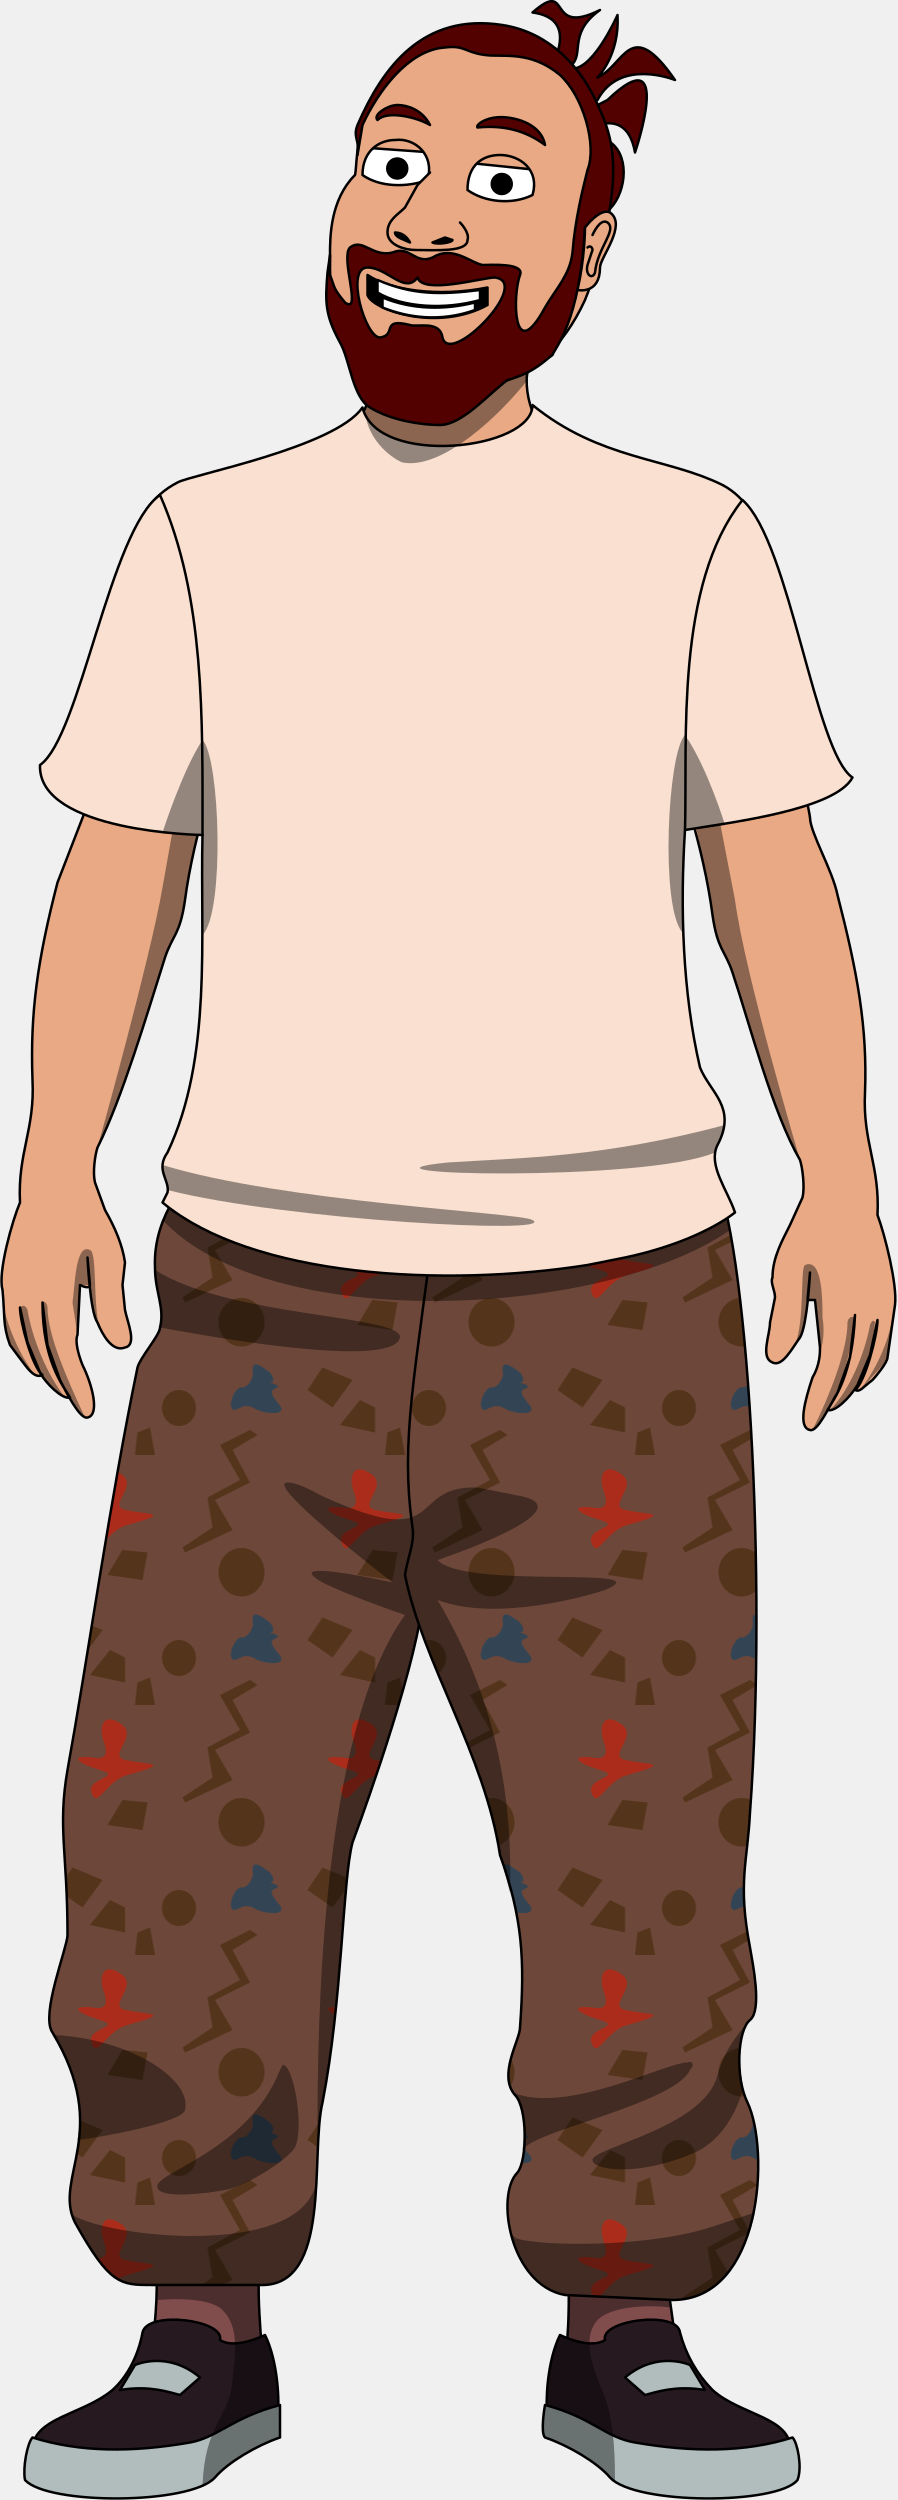
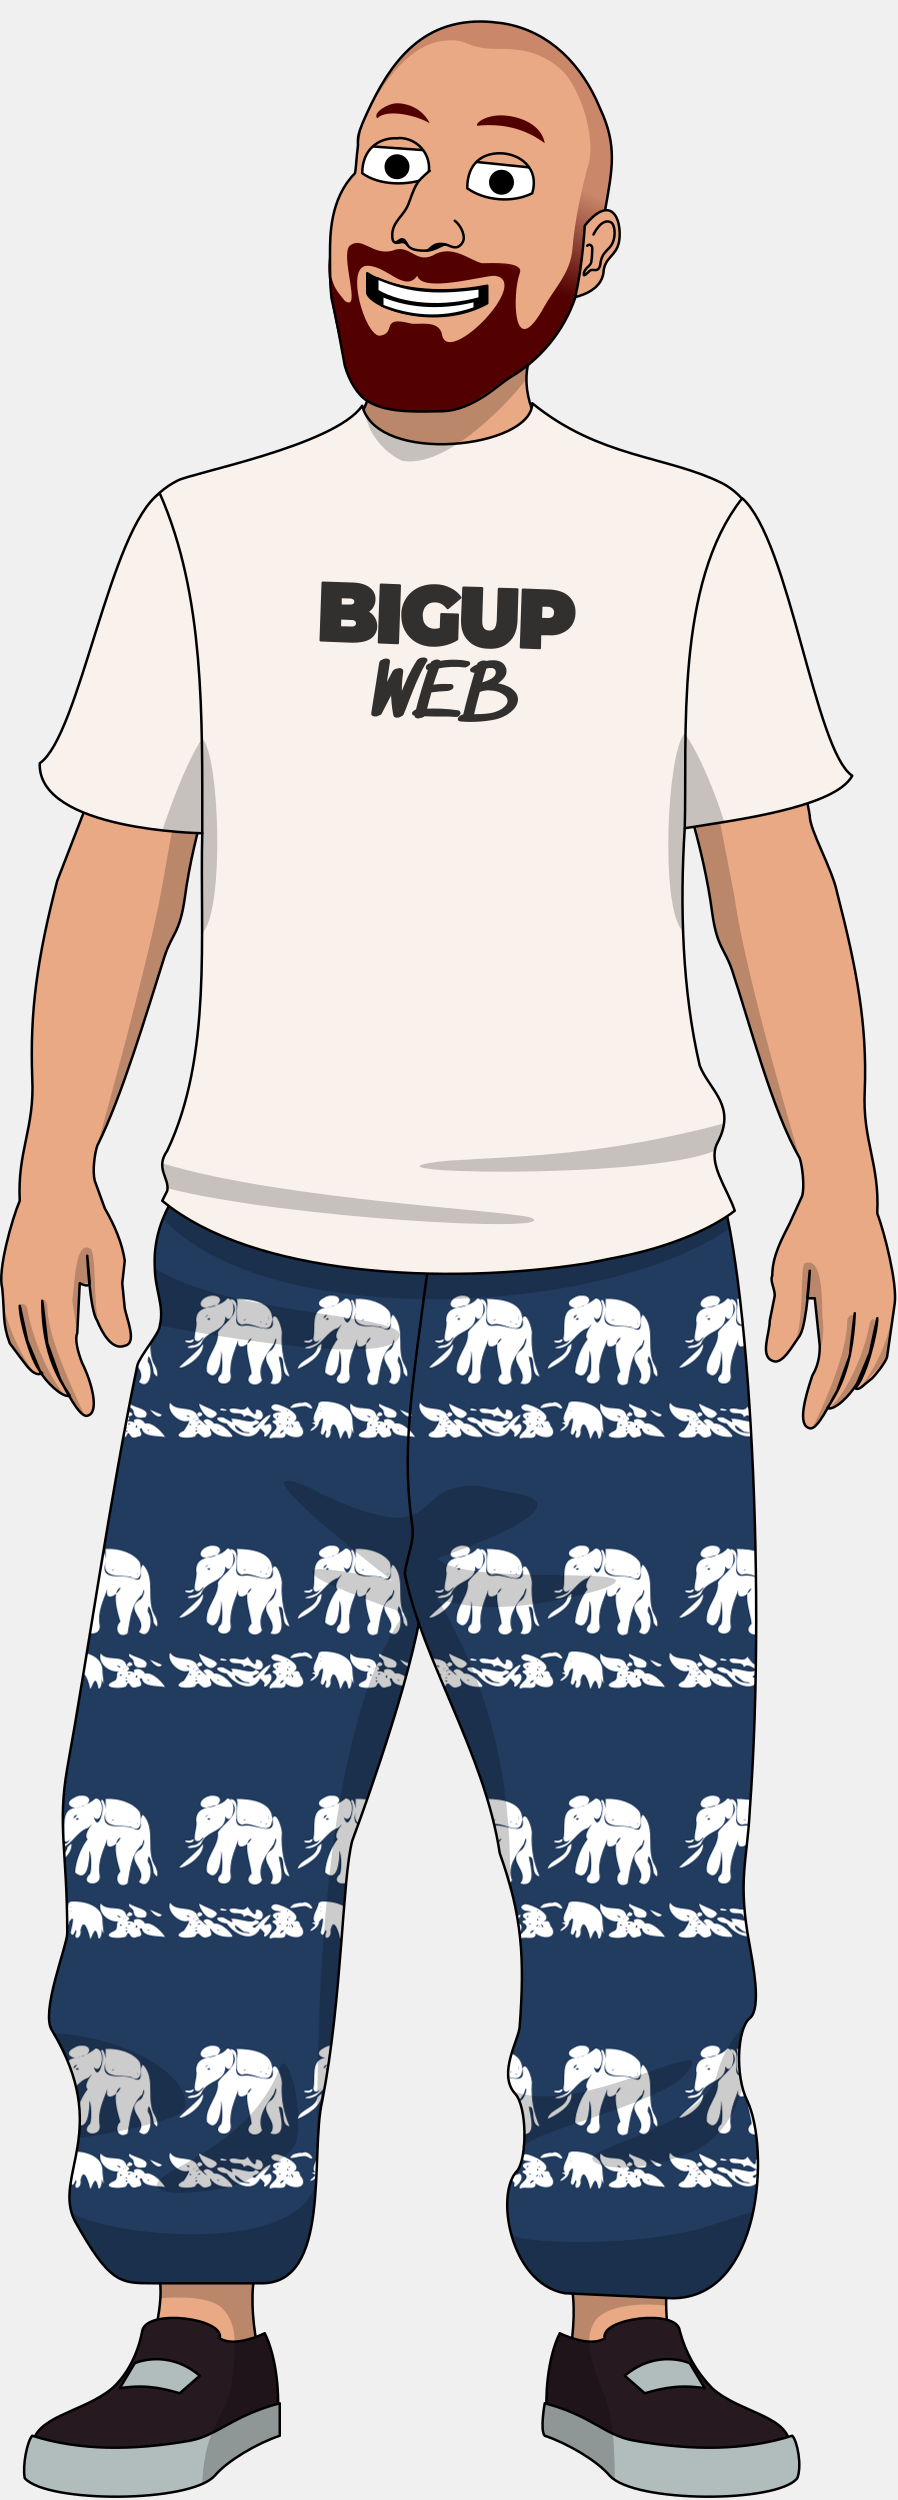
- <svg xmlns="http://www.w3.org/2000/svg" class="svgMe" preserveAspectRatio="xMidYMin slice" viewBox="0 0 359 1000">
+ <svg xmlns="http://www.w3.org/2000/svg" xmlns:xlink="http://www.w3.org/1999/xlink" class="svgMe" xml:space="preserve" preserveAspectRatio="xMidYMin slice" viewBox="0 0 359 1000">
  <defs>
-     <pattern id="brown80sPattern" width="100" height="100" patternTransform="translate(717 742)" patternUnits="userSpaceOnUse">
-       <g transform="translate(-717 -742)">
-         <path fill="#6d4739" d="M717 742h100v100H717Z" />
-         <path fill="#54341b" d="m729 747-6 9 10 7 8-11Z" />
-         <path fill="#54341b" d="m744 760-8 10 14 3v-10Z" />
-         <path fill="#54341b" d="m755 773-1 9h8l-2-11Z" />
-         <path fill="#ab2c1a" d="M742 798c-3-7-1-14 7-8 6 5-6 12 1 14 10 2 19 1 1 6-8 2-12 13-14 8-4-7 13-7 3-10s-12-6-3-5c5 1 6-1 5-5Z" />
-         <ellipse fill="#54341b" cx="796.6" cy="828.9" rx="9.2" ry="9.7" />
-         <ellipse fill="#54341b" cx="771.6" cy="763.2" rx="6.8" ry="7.2" />
-         <path fill="#54341b" d="m800 772-12 6 8 14-13 7 2 12-12 8 1 2 19-9-7-12 14-7-7-13 10-6Z" />
-         <path fill="#334555" d="M808 753s3 0 0-4c-4-3-7-5-7-1 1 3-2 7-4 7-3-1-7 9-3 9 3-1 4-3 9 0 5 2 13 2 8-3-4-5-2-5 0-6 1-1-3-2-3-2Z" />
-         <path fill="#54341b" d="m749 820 10 1-2 11-14-2Z" />
+     <linearGradient id="hairGrad">
+       <stop id="stop1819" offset="0" stop-color="#520000" stop-opacity="1" />
+       <stop id="stop1821" offset="1" stop-color="#520000" stop-opacity=".2" />
+     </linearGradient>
+     <linearGradient xlink:href="#hairGrad" id="linearGradient1825" x1="183.3" x2="200" y1="100.6" y2="62" gradientTransform="translate(-.1 -.7)" gradientUnits="userSpaceOnUse" />
+     <pattern id="elephant-pattern" width="100" height="100" patternTransform="translate(366.9 493.8)" patternUnits="userSpaceOnUse">
+       <g fill-opacity="1" transform="translate(-494.4 -519)">
+         <rect width="100" height="100" x="494.4" y="519" fill="#fff" opacity="1" />
+         <path fill="#223c60" d="M494.4 519v100h100V519zm18.4 24.5c3.2.1 3.4 2.5 1.4 3.7a7.7 7.7 0 0 0 4.3-2.6c.6 0 1 .4 1.4.7v-.5c5.6 1.2-1.6 11.8 5.3 10.7 4.3-.8 13 4.8 11.3-2.8 1.4-3.7 4.2 4.5 3.7 6.3a36 36 0 0 0 3.1 16.7c-4-.6-1-8.3-4.3-7.8.6 3.6 3.5 12.5-3.3 10.7 3.7-4.8-5-8.8-.3-12.9 3-1.2 3.4-8.8 1.6-2.9-3 4.3-6.8 9-4.7 14.5-2 3.5-8 1-4.1-2.6-.3-3.2-2.3-8.8-1.7-12-2 1.7-4.6 1.7-3.5-2-1.7 4.8-4 9.5-3.2 14.8.5 5-8.3 3.4-3.7-.7.7-2.4.3-8.3-.2-9.2.4 3.2-1.3 13.4-5.6 8.3-.8-5.9 5-10.2 4.4-15.7 2-3.7 9.6-7.3 5.7-12.1 1.5 3-.6 9.2-2.8 5.6.3 6.3-7.4 5.4-9.5 10.6-.8 2.7-9.3 2.5-3.5 1 2.5.5 6.9-6 2.7-1.8-4 1.2-.3-5.8-1.3-8 0-3.4 1.8-4.5 4.2-5.2-4 .1-2.8-4.1 1.8-4.8h.8zm-2.6 4.8 1.8-.3c.9-.1 1.6-.4 2.2-.8l-4 1zm10.2-2.2-.5-.8.1.3.4.5zm6.1 16.6c.7-.6 1.3-1.3 1.7-2.2-1 .4-1.5 1.1-1.7 2.2zm34.3-19.2c3.2.1 3.2 3.4-.2 4l-.8.5a21 21 0 0 0 6-3.4c4.5.3 2.2 11.3-.8 7.3 1.7 6.9 5-3.7 3-6.1.3-2 1.5.7 1.8 3v-4c5.2-.3 11 1.5 13.6 5.3 1 3 .7 8.7-3.6 5.8-4.2-.8-11.4.8-10-5.7v-.9c0 .6 0 1.2-.2 1.5-1.9 7.3 7.2 3.7 11.2 5.8 4.8 2.3 2-3.6 3.9-5.5 5.3 5.6.9 14.3 4.8 20.5 1 1.5 1.8 6.4-.5 2.7 0-2-2.3-10.3-2.4-4.4 2.4 3.1.8 11.8-3.5 8 3.9-4.7-5.6-8.5 0-12.6 2.5-.6 2.6-7.3 1.3-2.3-4.7 4-4.9 10.7-5.9 15.6-3.8 2.3-5.3-2.5-2.8-4.7-.9-3-2.4-8-1.7-11.2-2 1.6-4.4 2-3.5-2-1.7 4.6-4 9.2-3.2 14.2 1.3 5.5-8.6 4.3-3.7-.2.8-2.4.4-8.5-.3-9.2 0 3.3-.6 13.2-5.7 8.7.2-4.8 2.7-10.5 5-13.3-2.5-2.2 4.7-9 .2-4.6-5 1.5-6.8 7.8-12 8.2-4.3-.2 4-.8 4.5-3.3-.8.7-2.2 1.3-2.4-.7 1-4.1-1.2-11.2 4.5-12.1h.4c-2.4-.2-4.3-2.2-.7-4 .9-.6 2-1 3-.9h.7zm-3 4.8c.7 0 1.4 0 2-.3-.6.1-1.3.3-2 .3zm-2.5 13c.7-.6 1-1.2 0-.1zm18.7 1.4c.8-.7 1.5-1.6 1.8-2.5-1 .3-1.6 1.3-1.8 2.5zm-4.2-13.4v-.5.5zm-47.6-4.5c5.5 0 14.5 1.1 14.2 8.5-.9 7-7.8 0-12.1 1.8-4-1-.8-7.4-2.1-10.3zM535 551c-.2 3.3.2 3 0 0zm-24 0c-2.4 1.3-1.3 1.4 0 0zm47.4 0c-2.2.6-1.6 3 0 0zm-47 1.4c-2.3.3.7 1.6 0 0zm47.4 0c-2.6.6 1 1.3 0 0zm14.2.5-.8.2c.5.4 1.2-.2.8-.2zm-47.3 0-.8.2c.5.4 1.2-.2.8-.2zm6.4.8c-.1 0-.3 0-.5.2.3.4.7-.2.5-.2zm47.2.2c-.9-.2.4.3 0 0zm3.2.4c-.3.5.4 1.4 0 0zm-48.4.3h-.3c.1.8.8 0 .3 0zm18.5 6.2c-.3 3-6.5.4-1.6.7l.8-.4zm-47.5.1c-.5 3-6.5 0-1.7.6l.8-.3zm51 1.8c.4 5.2-6.8 8.8-9.5 10 .9-3.8 7.2-4.2 8-8.7l.7-.7zm-47.4.2c.5 4.9-7.7 9.8-9.5 9.3 3-3.2 7-6 9.5-9.3zm47.7 22.9c5-.1 12.3 1.7 12.1 8 0 2.3 1.2 7.4-.3 2.8.4 2-1.2 6.3-1.6 2.5-1.2-4-2 .5-3 1.7-.3-2.2-2.6-9.6-3.9-3.5.7 3.2-3.2 4.5-1.6.7-.3-2.8-1 3.2-2.3.3.3-1.8 2.3-8.6-.7-4.3.2 2.6-6.2 5.4-2 1.9 2-1.5-2.9-1.3.5-1.8-1.9-1.7 1.2-5.5 1.4-7.7l.6-.4zm11.8 10.8-.2-.4.2.4zm-18.7-10.5c2.4.1 4.6 4.2.8 1.7-1.8-1-9.7 2.4-5.3-.9 1.1-.3 2.3-.7 3.5-.5a2 2 0 0 1 1-.3zm-53.9.2c2.1 3.7 8.3 1.1 10.7 4.7.2-.3.4-.6.9-1 2.5.8.6 1.9-.4 1.8l.3 1 .3.3c-2.4.4-2 1 .1 0 1.7 1.6 4.3 3.8 1.4.6 1.4-2.2 4.3.7 4.2 1 3-.7 7.9 4.6 7.3 5.2-3.7.3-7.2-.6-8.7-3.4-.9.7 2 2.8-1.2 3.5-2.9 1.3-3.3-3.6-5-.2-2.7 1-10.2.5-4.4-2.3.8-1.2 2.6-4 1.9-4-3.9 1.3-9-4.1-7.4-7.2zm17.5 8.4h-.2.2zm-6.3-3-.5-.7c-.2.5 0 .7.5.8zm61-5.1c2.5 3.6 9.2 0 10.3 4.9 3.4 2-2.5 2 2 2.3 1 .3 1.2.5 1.3.6-.1-.2-.3-.5-.3-1.2 2.5-1.3 4.4 1.1 4.4 1.5 2.3-.9 6.3 2.5 8 5.3-3-.6-8.6.1-9.2-3.4-2.7-.5 2 3-1.9 3.3-3.5 1.8-2.8-4-4.5-.1-2.7 1.2-10.7.4-4.7-2.2 2.1-1 .2-3.4 2-3.9-4 .7-8.6-3.3-7.4-7.1zm7.4 7.1h.4-.4zm4.2-7c1.7 1.7 9 2.2 6.1 5.5-.2-.3-4.2 1.2-4.5-2.3 0-1.5-2.7-1.8-1.6-3.2zm-72 0c1.7 1.5 9.2 3.1 6.1 5-2.4 2.4-5.6-2-6.3-4.7zm30.3.2c3 .2 11.5 4.5 7.2 7 3.3-1 1.9 1.3 3.4 2.4 2.2 4.5-4 4.6-6.5 2.2.1 3.3-4.4.9-6.2 2.2-1.6-2 5.7-4.2 1-6.5-.4-1.6 2.9-.2.4-2-2-2.7 6.3-2 1.6-2.6-2 0-4-1.9-1-2.7zm-11.2 1c1.4 2 3.6 5 3.4 1.2 3.8-.4 3.6 5.4-.4 3.6-1.8-1-3.1-2.1-4.4-.6-.6-3.1-5.2-.2-5.8-3.1 2.1-1.4 5.6 1.6 7.2-1.1zm29.5 0c-1-.1.3.4 0 0zm-39.8.7c5.7 1.2-3 1.1 0 0zm76 2.5s-1 2.5-4.7-2zm-49.6-1.7-.3.1c0 .7.8 0 .3 0zm13.4.2c-.8.2.4.5 0 0zm23.3.4c4 1.5-3.7 2.9 0 0zm-43.5 1.1c-.7 2.3-5.2 5.4-.4 3.6 2.8 2.1-3.5 7.4-2 4 .1-.4-1.4-1.8-1.8-2.2-3.2 6.4-10.8 2-13.4-2-2.6.1-6.3-2.8-1.4-2.3 1.2.5 5.2 3.6 3.2.5 3.3-.2 8.5 2.4 9.7.4 4.6 1.8-3.5 2-.4 3.3.9-.3 3.9-4.9 6.5-5.3zm-4.2 5.4c-.2-.2-.2-.2 0 0zm-29.5-5.2c1 1.5 2.2.2 0 0zm36.8 0c-1.5 1.1 0 1.3 0 0zm35.3.1c1.3 1.5 2.7.4 0 0zm-31 .3c-.8.7 1 .5 0 0zm-37.4.6c-1-.1.3.4 0 0zm72.2 0c-1-.1.3.4 0 0zm-73 .2c-.9.3.7.4 0 0zm72 0c-.7.2.5.5 0 0zm-34.4.2c-1 .5 1 1.3 0 0zm36.8 1.8c-.7-.1-1 1.3.3.1a.6.6 0 0 0-.3-.1zm-35.4.1c.1 2.2 1.8 2 0 0zm-4.6 0h-.4c1 1 1 0 .4 0zm-35.9 0c-.5 1.2 1.3.7 0 0zm4 0c-2.7.7 1 .6 0 0zm35.3.3c-1.5 1-.2 1.5 0 0zm33 0c-1.3.8 1.5.9 0 0zm-32.4.3c-.3.7.5 1.7 0 0zm39 0c-1.5.9.3 2.1 0 0zm-60.9.1c-.2 4.2 10.6 3.2 3.7 2.6-1.3-.7-2.3-2-3.7-2.6zm-15.5.7c-.7 1 .7.6 0 0zm72 .1c-.7 1 1 .4 0 0zm-63.3 1h-.4c1 1 1 0 .4 0zm72 0h-.3c1 1 1 0 .3 0zm-46 .2c-1 .2-1.8 2-.2.8l.7-.8a1 1 0 0 0-.4 0zm37.3 0c-.8 1 1.5.7 0 0zm-72 0c-1.2.9 1.5.5 0 0z" />
      </g>
    </pattern>
  </defs>
-   <g id="meToon-idle" stroke="#000" stroke-linecap="round" stroke-linejoin="round" stroke-width="1">
-     <g id="foot-r">
-       <path id="foot-r_sock" fill="#814c4c" d="m267 913 4 29-46 15s4-34 2-48Z" />
-       <path id="foot-r_top" fill="#261920" d="M316 980c1-13-20-14-31-24a51 51 0 0 1-13-23c-1-9-32-5-30 3-6 4-18-2-18-2-5 10-6 26-5 34 30 6 9 26 97 12Z" />
-       <path id="foot-r_sole" fill="#b1bcbc" d="M319 992c-8 10-65 10-75-1-5-6-17-13-26-16-2-2 0-13 0-13 19 5 24 13 36 15 23 4 44 4 63-2 2 2 4 12 2 17Z" />
-       <path id="foot-r_fastner" fill="#b1bcbc" d="M258 958c4-1 12-4 24-2l-6-10s-13-6-26 5Z" />
-       <path id="foot-r_shadow" fill="#000" stroke-width="0" d="M227 909v26l-3-1c-4 8-5 19-5 28h-1s-2 11 0 13a70 70 0 0 1 28 18c0-7 0-23-4-34-4-10-10-23-3-31 6-6 22-6 29-5l-1-10Z" opacity=".4" />
+   <g id="meToon-idle" stroke-linecap="round" stroke-linejoin="round">
+     <g id="meToon_foot-r">
+       <path id="foot-r_sock" fill="#e8a984" fill-opacity="1" stroke="#000" stroke-width="1" d="M266.9 912.3s-2.4 20.8 4 29l-46 15s8.8-31.4 2-48z" />
+       <path id="foot-r_top" fill="#261920" stroke="#000" stroke-width="1" d="M315.9 979.3c1-13-20-14-31-24a51 51 0 0 1-13-23c-1-9-32-5-30 3-6 4-18-2-18-2-5 10-6 26-5 34 30 6 9 26 97 12z" />
+       <path id="foot-r_sole" fill="#b1bcbc" stroke="#000" stroke-width="1" d="M318.9 991.3c-8 10-65 10-75-1-5-6-17-13-26-16-2-2 0-13 0-13 19 5 24 13 36 15 23 4 44 4 63-2 2 2 4 12 2 17z" />
+       <path id="foot-r_fastner" fill="#b1bcbc" stroke="#000" stroke-width="1" d="M257.9 957.3c4-1 12-4 24-2l-6-10s-13-6-26 5z" />
+       <path id="foot-r_shadow" fill="#000" fill-opacity=".5" stroke="none" d="M226.9 908.3c3.9 5.5 2 26.7 2 26.7l-5-1.7c-4 8-5 19-5 28h-1s-2 11 0 13a70 70 0 0 1 28 18c0-7 0-23-4-34-4-10-10-23-3-31 6-6 20.6-6 27.6-5 0 0 .1-6.3.4-10z" opacity=".4" />
    </g>
-     <g id="foot-l">
-       <path id="foot-l_sock" fill="#814c4c" d="M62 908c2 6-1 30-1 30l45 14s-4-34-2-48Z" />
-       <path id="foot-l_top" fill="#261920" d="M13 980c0-13 20-14 32-24 10-9 12-23 12-23 2-9 33-5 31 3 6 4 18-2 18-2 5 10 6 26 5 34-31 6-10 26-98 12Z" />
-       <path id="foot-l_sole" fill="#b1bcbc" d="M10 992c9 10 66 10 76-1 5-6 17-13 26-16v-13c-19 5-25 13-36 15-23 4-44 4-63-2-2 2-4 12-3 17Z" />
-       <path id="foot-l_fastner" fill="#b1bcbc" d="M72 958c-4-1-12-4-24-2l6-10s13-6 26 5Z" />
-       <path id="foot-l_shadow" fill="#000" stroke-width="0" d="m103 904-40 4v12s20-2 26 4c7 7 5 18 4 28-1 15-11 17-12 42l5-3c5-6 17-13 26-16v-13h-1c0-9-1-20-5-28l-2 1v-30Z" opacity=".4" />
+     <g id="meToon_foot-l">
+       <path id="foot-l_sock" fill="#e8a984" fill-opacity="1" stroke="#000" stroke-width="1" d="M61.9 907.3c5.8 6.5-1 30-1 30l45 14s-9.6-31.5-2-48z" />
+       <path id="foot-l_top" fill="#261920" stroke="#000" stroke-width="1" d="M12.9 979.3c0-13 20-14 32-24 10-9 12-23 12-23 2-9 33-5 31 3 6 4 18-2 18-2 5 10 6 26 5 34-31 6-10 26-98 12z" />
+       <path id="foot-l_sole" fill="#b1bcbc" stroke="#000" stroke-width="1" d="M9.9 991.3c9 10 66 10 76-1 5-6 17-13 26-16v-13c-19 5-25 13-36 15-23 4-44 4-63-2-2 2-4 12-3 17z" />
+       <path id="foot-l_fastner" fill="#b1bcbc" stroke="#000" stroke-width="1" d="M71.9 957.3c-4-1-12-4-24-2l6-10s13-6 26 5z" />
+       <path id="foot-l_shadow" fill="#000" fill-opacity=".5" stroke="none" d="m102.9 903.3-41 4c2.6 2.6 2 12 2 12s19-2 25 4c7 7 5 18 4 28-1 15-11 17-12 42l5-3c5-6 17-13 26-16v-13h-1c0-9-1-20-5-28l-3.7 1.2c-1.1-10.8-1-20.7.7-31.2z" opacity=".4" />
    </g>
-     <g id="trousers">
-       <path id="trousers-l" fill="url(#brown80sPattern)" d="M80 466c46 21 184 14 205 2 2 73-60 167-117 180-6 33-27 89-27 89-4 15-4 63-12 104-5 21 4 74-25 73H61c-13 0-17 0-31-25-9-18 15-36-9-76-5-7 6-34 6-39 0-33-4-43 0-66 8-44 17-108 28-161 1-4 9-13 9-16 2-8-2-14-2-24-1-22 15-37 18-41Z" />
-       <path id="trousers-r" fill="url(#brown80sPattern)" d="M175 479c47 0 98-5 110-11 14 26 22 163 15 257-1 20-5 28 0 54 1 6 5 25 0 29s-6 23-1 33c9 19 6 79-30 79l-43-2c-22-4-28-40-19-49 4-5 4-26-1-31-7-8 2-22 2-27 2-27 1-44-8-69-6-40-31-77-38-112 1-7 4-13 3-19-5-35 1-60 10-132Z" />
-       <path id="trousers_shadow" fill="#000" stroke-width="0" d="m68 482-3 6c43 46 177 39 227 4l-1-5c-61-21-166-40-223-5Zm-6 26c1 9 4 16 2 23 6 1 93 18 96 4 1-9-68-8-98-27Zm53 85c-10 0 42 40 42 40s-40-9-31-2c4 4 36 15 36 15-34 47-35 166-35 206l2-11c8-41 8-89 12-104 0 0 20-54 27-87 10 29 27 60 32 92l4 15c1-34-4-75-29-117 24 9 61-2 67-4 24-10-56 0-67-12 0 0 63-21 31-26l-15-3c-29-1-11 27-63 3-7-4-11-5-13-5Zm187 213c-5 5-12 13-15 24-5 21-50 29-50 34 0 4 18 7 41-3 15-7 19-25 19-25v-2c-2-10-1-23 3-26l2-2Zm-281 8c11 18 12 31 10 42 9-1 42-7 43-12 3-13-24-29-53-30Zm254 11c-9 0-48 21-70 12l1 1c4 3 4 14 3 22l1-1c6-7 60-18 66-31 2-2 1-4-1-3Zm-162 1-1 2c-13 33-51 41-49 47 1 5 22 2 27 1 7-1 24-11 28-17 4-9-1-34-5-33Zm13 49c-9 28-82 20-97 11l1 3c14 25 18 25 31 25h43c18 1 21-19 22-39Zm176 10-18 6c-29 9-74 7-78 4l-1-1c2 11 9 22 21 24l43 2c19 0 29-17 33-35Z" opacity=".4" />
+     <g id="meToon_trousers">
+       <path id="trousers-l" fill="url(#elephant-pattern)" fill-opacity="1" stroke="#000" stroke-width="1" d="M79.9 465.3c46 21 184 14 205 2 2 73-60 167-117 180-6 33-27 89-27 89-4 15-4 63-12 104-5 21 4 74-25 73h-43c-13 0-17 0-31-25-9-18 15-36-9-76-5-7 6-34 6-39 0-33-4-43 0-66 8-44 17-108 28-161 1-4 9-13 9-16 2-8-2-14-2-24-1-22 15-37 18-41z" />
+       <path id="trousers-r" fill="url(#elephant-pattern)" fill-opacity="1" stroke="#000" stroke-width="1" d="M174.9 478.3c47 0 98-5 110-11 14 26 22 163 15 257-1 20-5 28 0 54 1 6 5 25 0 29s-6 23-1 33c9 19 6 79-30 79l-43-2c-22-4-28-40-19-49 4-5 4-26-1-31-7-8 2-22 2-27 2-27 1-44-8-69-6-40-31-77-38-112 1-7 4-13 3-19-5-35 1-60 10-132z" />
+       <path id="trousers_shadow" fill="#000" fill-opacity=".5" stroke="none" d="m67.9 481.3-3 6c43 46 177 39 227 4l-1-5c-61-21-166-40-223-5zm-6 26c1 9 4 16 2 23 6 1 93 18 96 4 1-9-68-8-98-27zm53 85c-10 0 42 40 42 40s-40-9-31-2c4 4 36 15 36 15-34 47-35 166-35 206l2-11c8-41 8-89 12-104 0 0 20-54 27-87 10 29 27 60 32 92l4 15c1-34-4-75-29-117 24 9 61-2 67-4 24-10-56 0-67-12 0 0 63-21 31-26l-15-3c-29-1-11 27-63 3-7-4-11-5-13-5zm187 213c-5 5-12 13-15 24-5 21-50 29-50 34 0 4 18 7 41-3 15-7 19-25 19-25v-2c-2-10-1-23 3-26zm-281 8c11 18 12 31 10 42 9-1 42-7 43-12 3-13-24-29-53-30zm254 11c-9 0-48 21-70 12l1 1c4 3 4 14 3 22l1-1c6-7 60-18 66-31 2-2 1-4-1-3zm-162 1-1 2c-13 33-51 41-49 47 1 5 22 2 27 1 7-1 24-11 28-17 4-9-1-34-5-33zm13 49c-9 28-82 20-97 11l1 3c14 25 18 25 31 25h43c18 1 21-19 22-39zm176 10-18 6c-29 9-74 7-78 4l-1-1c2 11 9 22 21 24l43 2c19 0 29-17 33-35z" opacity=".4" />
    </g>
-     <g id="arm-l">
-       <path id="arm-l_skin" fill="#e8a984" d="M67 203S37 306 35 322l-12 31c-8 31-11 52-10 79 1 20-6 29-5 49-3 7-9 28-7 35 1 10 0 14 3 22l6 8c3 4 5 5 7 4-4-3-9-21-9-27l3 14 5 12c2 4 9 11 12 10-3-5-11-15-11-38l2 17 5 14c2 4 8 16 11 15 5-1 2-13-2-21-2-5-3-10-2-12l1-20c4 2 4 0 4 0l-1-11s1 22 4 26c2 5 6 12 11 10 5-1 1-10 0-15l-1-10 1-9c-1-7-4-14-8-21l-4-11c-1-4 0-11 1-14 10-20 20-54 27-76 3-9 6-9 8-23 7-53 39-114 34-137Z" />
-       <path id="arm-l_shadow" fill="#000" stroke-width="0" d="m76 293-11 62c-5 29-26 104-26 104 9-16 26-73 27-76 1-4 7-15 7-18l6-31 7-44ZM36 500c-6-3-6 15-7 21l2 13 1-20h4s1 14 4 18c-3-10-1-31-4-32Zm-19 21c0 8 2 29 17 46-7-15-15-33-15-44 0-1-1-3-2-2Zm-16 0s1 13 3 17c1 3 7 10 10 12-10-13-13-29-13-29Zm7 2c1 9 4 28 18 36-7-9-13-23-15-35 0 0-1-3-3-1Z" opacity=".4" />
+     <g id="meToon_arm-l">
+       <path id="arm-l_skin" fill="#e8a984" stroke="#000" stroke-width="1" d="M66.9 202.3s-30 103-32 119l-12 31c-8 31-11 52-10 79 1 20-6 29-5 49-3 7-9 28-7 35 1 10 0 14 3 22l6 8c3 4 5 5 7 4-4-3-9-21-9-27l3 14 5 12c2 4 9 11 12 10-3-5-11-15-11-38l2 17 5 14c2 4 8 16 11 15 5-1 2-13-2-21-2-5-3-10-2-12l1-20c4 2 4 0 4 0l-1-11s1 22 4 26c2 5 6 12 11 10 5-1 1-10 0-15l-1-10 1-9c-1-7-4-14-8-21l-4-11c-1-4 0-11 1-14 10-20 20-54 27-76 3-9 6-9 8-23 7-53 39-114 34-137z" />
+       <path id="arm-l_shadow" fill="#000" fill-opacity=".5" stroke="none" d="m75.9 292.3-11 62c-5 29-26 104-26 104 9-16 26-73 27-76 1-4 7-15 7-18l6-31 7-44zm-40 207c-6-3-6 15-7 21l2 13 1-20h4s1 14 4 18c-3-10-1-31-4-32zm-19 21c0 8 2 29 17 46-7-15-15-33-15-44 0-1-1-3-2-2zm-16 0s1 13 3 17c1 3 7 10 10 12-10-13-13-29-13-29zm7 2c1 9 4 28 18 36-7-9-13-23-15-35 0 0-1-3-3-1z" opacity=".4" />
    </g>
-     <g id="arm-r">
-       <path id="arm-r_skin" fill="#e8a984" d="M292 208s30 104 32 119c0 6 9 21 11 31 8 31 12 53 11 79-1 20 6 29 5 49 3 8 8 28 7 36l-3 21c0 2-5 8-6 9-4 3-5 5-7 4 4-3 9-22 9-28l-3 14-5 12c-3 5-9 11-12 10 3-5 10-14 11-38l-2 17-5 14c-3 5-8 16-11 15-5-1-2-12 1-21 3-5 3-10 3-12l-2-19h-3l1-11s-1 21-4 26c-3 4-7 12-11 10-5-2-1-11-1-16l2-10c0-3-2-6-1-8 0-8 4-15 7-21l5-11c1-4 0-12-1-15-11-19-20-54-27-75-3-9-6-9-8-23-7-54-39-115-35-137Z" />
-       <path id="arm-r_shadow" fill="#000" stroke-width="0" d="m282 298 12 62c4 30 26 104 26 104-10-16-26-72-27-75-2-4-7-15-7-18l-6-32-8-43Zm40 208c7-3 7 14 7 21 1 6 0 12-1 13l-2-20h-3s-1 14-5 18c4-10 2-31 4-32Zm20 21c-1 7-3 29-17 45 7-14 14-32 14-43 0-1 1-3 3-2Zm15 0-2 17-11 12c11-14 13-29 13-29Zm-7 2c-1 8-3 28-18 35 8-8 14-23 16-34 0 0 1-3 2-1Z" opacity=".4" />
+     <g id="meToon_arm-r">
+       <path id="arm-r_skin" fill="#e8a984" stroke="#000" stroke-width="1" d="M291.9 207.3s30 104 32 119c0 6 9 21 11 31 8 31 12 53 11 79-1 20 6 29 5 49 3 8 8 28 7 36l-3 21c0 2-5 8-6 9-4 3-5 5-7 4 4-3 9-22 9-28l-3 14-5 12c-3 5-9 11-12 10 3-5 10-14 11-38l-2 17-5 14c-3 5-8 16-11 15-5-1-2-12 1-21 3-5 3-10 3-12l-2-19h-3l1-11s-1 21-4 26c-3 4-7 12-11 10-5-2-1-11-1-16l2-10c0-3-2-6-1-8 0-8 4-15 7-21l5-11c1-4 0-12-1-15-11-19-20-54-27-75-3-9-6-9-8-23-7-54-39-115-35-137z" />
+       <path id="arm-r_shadow" fill="#000" fill-opacity=".5" stroke="none" d="m281.9 297.3 12 62c4 30 26 104 26 104-10-16-26-72-27-75-2-4-7-15-7-18l-6-32-8-43zm40 208c7-3 7 14 7 21 1 6 0 12-1 13l-2-20h-3s-1 14-5 18c4-10 2-31 4-32zm20 21c-1 7-3 29-17 45 7-14 14-32 14-43 0-1 1-3 3-2zm15 0-2 17-11 12c11-14 13-29 13-29zm-7 2c-1 8-3 28-18 35 8-8 14-23 16-34 0 0 1-3 2-1z" opacity=".4" />
    </g>
-     <path id="neck" fill="#e8a984" d="M147 140c7 15-5 31-7 33 13 23 65 22 80 1-8-5-13-23-6-35Z" />
-     <g id="tshirt">
-       <path id="tshirt_torso" fill="#f9e0d0" d="M213 162c0 18-62 25-68 1-11 16-69 27-74 30-41 21-11 105 10 141-1 41 4 89-14 127-5 7 1 11 0 16l-2 4c36 30 113 34 170 25l15-3c19-4 35-11 44-18-3-9-11-19-7-27 8-15-3-21-7-31-7-30-8-64-6-95 23-26 53-118 15-138-22-11-49-10-76-32Z" />
-       <path id="tshirt_sleeve-l" fill="#f9e0d0" d="M64 198c-20 14-32 97-48 108-1 27 65 28 65 28 0-47 1-95-17-136Z" />
-       <path id="tshirt_sleeve-r" fill="#f9e0d0" d="M274 332c18-3 60-8 67-21-15-10-25-94-44-111-27 34-22 96-23 132Z" />
-       <path id="tshirt_shadow" fill="#000" stroke-width="0" d="M274 294c-7 7-10 69-1 79l1-41 16-2s-7-23-16-36Zm-193 2c-8 12-16 37-16 37l16 1v40c9-9 7-71 0-78Zm209 154c-49 13-80 13-111 15-49 5 79 8 107-4l1-3 3-8ZM65 466l2 10c47 12 157 18 146 12-5-3-99-7-148-22Z" opacity=".4" />
+     <path id="neck" fill="#e8a984" stroke="#000" stroke-width="1" d="M146.9 139.3c7 15-5 31-7 33 13 23 65 22 80 1-8-5-13-23-6-35z" />
+     <g id="meToon_tshirt">
+       <path id="tshirt_torso" fill="#f9f1ec" fill-opacity="1" stroke="#000" stroke-width="1" d="M212.9 161.3c0 18-62 25-68 1-11 16-69 27-74 30-41 21-11 105 10 141-1 41 4 89-14 127-5 7 1 11 0 16l-2 4c36 30 113 34 170 25l15-3c19-4 35-11 44-18-3-9-11-19-7-27 8-15-3-21-7-31-7-30-8-64-6-95 23-26 53-118 15-138-22-11-49-10-76-32z" />
+       <path id="tshirt_sleeve-l" fill="#f9f1ec" fill-opacity="1" stroke="#000" stroke-width="1" d="M63.9 197.3c-20 14-32 97-48 108-1 27 65 28 65 28 0-47 1-95-17-136z" />
+       <path id="tshirt_sleeve-r" fill="#f9f1ec" fill-opacity="1" stroke="#000" stroke-width="1" d="M273.9 331.3c18-3 60-8 67-21-15-10-25-94-44-111-27 34-22 96-23 132z" />
+       <path id="tshirt_shadow" fill="#000" fill-opacity=".5" stroke="none" d="M273.9 293.3c-7 7-10 69-1 79l1-41 16-2s-7-23-16-36zm-193 2c-8 12-16 37-16 37l16 1v40c9-9 7-71 0-78zm209 154c-49 13-80 13-111 15-49 5 79 8 107-4l1-3zm-225 16 2 10c47 12 157 18 146 12-5-3-99-7-148-22z" opacity=".4" />
+       <path id="tshirt_logo" stroke="#000" d="M174 234.2a14 14 0 0 0-5 .7 11.5 11.5 0 0 0-8 10.9c0 1.7.2 3.4.8 4.9a11.4 11.4 0 0 0 6.3 6.5c1.5.6 3.1 1 5 1a18 18 0 0 0 9.7-2.5l.3-9.8-6.5-.2-.2 5.8-.2.1c-.8.3-1.7.4-2.5.4s-1.5-.2-2.2-.5a5 5 0 0 1-2.6-3 10 10 0 0 1-.3-2.5c0-.9.2-1.7.5-2.4.2-.7.6-1.2 1.1-1.7.5-.5 1-.9 1.7-1.1a6.2 6.2 0 0 1 5 .4c.8.5 1.5 1.1 2.2 2l5-4.2a11 11 0 0 0-4.3-3.5 13 13 0 0 0-5.8-1.3zm-44.9-1.1-.8 23 12.5.5c3 0 5.4-.4 7-1.4a5.4 5.4 0 0 0 2.6-4.6c0-1.4-.3-2.5-1-3.5-.6-1-1.5-1.8-2.8-2.3h-.1a6 6 0 0 0 2.2-1.8c.6-1 1-2 1-3.1a5 5 0 0 0-2-4.4c-1.4-1.2-3.7-1.9-6.7-2zm23.3.8-.8 23 7.5.3.8-23zm33 1.2-.5 12.7c-.1 3.4.7 6.1 2.6 8 1.8 2 4.4 3.1 7.8 3.2 3.4.2 6.1-.7 8-2.6 2-1.8 3-4.4 3.2-7.9l.4-12.7-7.3-.2-.4 12.4c-.1 1.8-.5 3-1 3.7a3 3 0 0 1-2.6 1 3 3 0 0 1-2.4-1.1c-.6-.8-.9-2-.8-3.8l.4-12.5zm23.8.8-.8 23 7.5.3.1-5.6h3.3c2 .2 3.8-.1 5.3-.8a8.3 8.3 0 0 0 3.7-2.9 8.4 8.4 0 0 0 1.4-4.6 8 8 0 0 0-4.5-7.8c-1.5-.7-3.3-1.1-5.3-1.2zm-73 2.9 3.6.1a3 3 0 0 1 1.8.5c.4.3.6.7.6 1.3 0 .6-.3 1-.7 1.3a3 3 0 0 1-1.8.3h-3.5zm80.3 3.4h2.7c1 .1 1.8.4 2.2.9.5.5.8 1.1.7 2 0 .8-.3 1.5-.8 2-.5.4-1.3.6-2.3.6l-2.7-.1zm-80.5 5.1 4.5.2a3 3 0 0 1 1.8.5c.4.4.6.8.6 1.4 0 .6-.3 1-.7 1.3-.4.3-1 .5-1.8.4l-4.5-.1zm33.6 16.2c-.5 0-1 0-1.4.2-.5.2-.8.4-1 .7-1.3 2-2.5 4.2-3.6 6.5-1 2.3-2.2 5-3.3 7.9a49.2 49.2 0 0 1 .5-10.2c0-.3 0-.5-.2-.6-.2-.2-.4-.2-.7-.3l-1.4.3c-.6.2-.9.5-1 .7-1.7 3.2-3 5.6-3.7 7.2l1.7-11.3c0-.2 0-.4-.2-.5l-.7-.2c-.5 0-1 .1-1.5.4-.6.2-.8.5-.9.8l-1.6 10.1-1.6 10c0 .4 0 .6.2.7l.7.2c.4 0 .9 0 1.4-.3.6-.2 1-.4 1-.7l4.6-8.9c0 3.4.3 6.7.9 9.7 0 .4.3.6.9.7.4 0 .9-.1 1.4-.4.5-.2.8-.4.9-.7.5-1.2 1.3-3 2.2-5.6 1.4-3.5 2.5-6.4 3.6-8.7a56.2 56.2 0 0 1 3.7-7.1c0-.4-.3-.6-1-.6zm28 1.1c-.9 0-1.9 0-3 .3l-.8-.2c-.5 0-1 0-1.5.3-.6.2-.9.5-1 .8v.3c-1 .4-1.7.8-2.2 1.2-.4.3-.6.5-.6.7 0 .2.1.3.3.4l.8.2.9-.1a336 336 0 0 0-4.8 17.7 3 3 0 0 0-1.4.5c-.5.4-.7.7-.7 1 0 .2.2.3.7.4a48.6 48.6 0 0 0 13.7-.8c3.3-.8 5.8-2.3 7.6-4.5.7-1 1-1.9 1.1-2.9 0-1-.3-2-1-2.8a8 8 0 0 0-3-2.2c-1.6-.7-3.2-1.1-5-1.2a11 11 0 0 0 3.1-2.4c.8-.8 1.3-1.7 1.3-2.7 0-.4 0-.9-.2-1.3-.6-1.7-2-2.6-4.3-2.7zm-14.8-.2c-2-.1-4.4 0-6.9.5 0-.3-.3-.5-1-.6a3 3 0 0 0-1.3.3c-.5.2-.8.4-.9.7l-.1.4-.6.1a2 2 0 0 0-.9.5 1 1 0 0 0-.3.7l.1.4.6.2h.3a185.4 185.4 0 0 0-5 16.6c-.4 0-.7.3-1 .5-.3.2-.5.4-.5.7 0 .3.4.4 1 .5h.1v.3c-.1.2 0 .4.1.5l.7.2 1.4-.3c.5-.1.8-.4 1-.6a129.3 129.3 0 0 0 7.4.1 56 56 0 0 1 5.5.2c.5 0 .8-.3 1-.6.2-.2.2-.4.2-.5 0-.3-.2-.5-.6-.6a67 67 0 0 0-12.9-.6 131 131 0 0 1 2-7.5 65 65 0 0 1 6.6-.6c.5 0 1-.2 1.4-.4.5-.2.7-.5.7-.9 0-.3-.2-.5-.6-.5H179c-1.8-.1-4 0-6.4.4a146 146 0 0 1 2.6-7.6 34.4 34.4 0 0 1 10.9-.4 4 4 0 0 0 1-.5c.3-.2.5-.4.5-.6 0-.3-.3-.5-.7-.5a20 20 0 0 0-4.2-.5zm13.6 2.3c1.4 0 2.2.7 2.4 1.9v.5c0 1-.7 2-2 2.8a16 16 0 0 1-4.6 1.7c.8-3 1.5-5.1 2-6.6a6 6 0 0 1 2.2-.3zm-.4 9c2 0 3.7.5 5.2 1.4.8.5 1.4 1 1.8 1.6a3 3 0 0 1-.2 3.6c-.4.6-1 1-1.7 1.6a13 13 0 0 1-5.2 1.9c-2 .3-4.3.4-7 .4h.1c1-4.4 1.9-7.7 2.5-9.8 1.4-.6 3-.8 4.5-.8z" opacity=".8" text-anchor="middle" />
    </g>
-     <g id="noggin">
-       <g id="eyes">
-         <path id="eyes_white" fill="#fff" d="M144 50h72v40h-72z" />
-         <g id="eye-r">
-           <circle id="eye-r_pupil" cx="200.7" cy="73.6" r="4.5" fill="#000" stroke-width="0" />
-           <path id="eye-r_bottomLid" fill="#e8a984" d="M201 96c-8 1-17-6-15-16l29 2c-1 10-8 14-14 14Z" />
-           <path id="eye-r_topLid" fill="#e8a984" d="M201 51c8 0 16 6 14 17l-29-3c1-10 8-14 15-14Z" />
-         </g>
-         <g id="eye-l">
-           <circle id="eye-l_pupil" cx="158.9" cy="67.4" r="4.5" fill="#000" stroke-width="0" />
-           <path id="eye-l_bottomLid" fill="#e8a984" d="M159 90c-8 0-17-6-14-17l28 3c0 10-8 14-14 14Z" />
-           <path id="eye-l_topLid" fill="#e8a984" d="M159 45c8 0 17 6 14 16l-28-2c0-10 8-14 14-14Z" />
-         </g>
+     <g id="meToon_noggin">
+       <g id="meToon_eyes" stroke="#000">
+         <path id="eyes_white" fill="#fff" stroke-width="1" d="M144.5 53.5h71.4v27.8h-71.4z" />
+         <circle id="eye-r_pupil" cx="200.6" cy="72.9" r="4.5" fill="#000" />
+         <path id="eye-r_bottomLid" fill="#e8a984" stroke-width="1" d="M200.9 95.3c-8 1-17-6-15-16l29 2c-1 10-8 14-14 14z" />
+         <path id="eye-r_topLid" fill="#e8a984" stroke-width="1" d="M200.9 50.3c8 0 16 6 14 17l-29-3c1-10 8-14 15-14z" />
+         <circle id="eye-l_pupil" cx="158.8" cy="66.7" r="4.5" fill="#000" />
+         <path id="eye-l_bottomLid" fill="#e8a984" stroke-width="1" d="M158.9 89.3c-8 0-17-6-14-17l28 3c0 10-8 14-14 14z" />
+         <path id="eye-l_topLid" fill="#e8a984" stroke-width="1" d="M158.9 44.3c8 0 17 6 14 16l-28-2c0-10 8-14 14-14z" />
      </g>
-       <path id="neck_shadow" fill="#000" stroke-width="0" d="m213 139-61 1-3 4c1 7 0 13-3 19 0 12 10 20 15 22 16 3 39-19 50-33l2-11v-2Z" opacity=".4" />
-       <path id="bun" fill="#520000" d="M217 33c14-22 4-27-4-28 16-14 5 10 27-1-14 10-5 19-13 23 9 4 20-21 20-21 1 16-8 25-8 25 11-5 13-25 31 1 0 0-22-9-31 8 0 0-11 8 4 0 27-26 11 21 11 21-4-23-26-5-26-5 35-11 22 47-2 27-10-7-14-14-13-26l4-24Z" />
-       <path id="head" fill="#e8a984" d="M187 15c-14 0-22 5-34 20-11 10-10 31-11 35-10 10-10 25-10 32-1 29 7 47 32 52 21 4 52 5 70-34 8-19 9-46 7-56-5-21-17-44-43-48Zm-29 41c8-1 16 6 13 16-8 3-19 3-26-2 0-10 7-14 13-14Zm42 6c8 0 16 6 13 16-8 4-19 3-26-2 0-10 6-14 13-14Z" />
-       <path id="hair" fill="#520000" d="M143 50c-2 5 1 6 0 12l2-12c6-13 18-30 33-31 8-1 8 2 16 3 7 1 18-2 30 8 9 8 15 28 11 38-2 8-5 20-6 33-1 9-7 15-11 22-13 24-13-5-10-13 2-5-12-4-15-4-5-1-12-8-20-3-7 3-9-5-16-2-8 2-12-6-17-2-4 4 5 27-2 22-5-6-4-6-6-11v-8l-1 7c-1 12-1 17 5 28 4 7 5 22 12 26 8 5 20 7 28 7 9 0 20-13 27-18 11-3 15-8 18-10 1-3 11-13 13-51 2-1 7-4 9-2 3-17 4-30-3-45-7-17-20-31-39-34-32-5-48 17-58 40Zm16-8c-4 0-10 4-8 6 4-4 16-1 21 2-3-6-9-8-13-8Zm59 16c-1-6-7-10-15-11s-13 3-12 4c10-1 19 1 27 7Zm-71 49c8 0 15 11 20 4 2 7 26 0 31 0 15 2-18 36-21 24-1-7-10-4-13-5-12-3-5 4-12 5-6 0-14-28-5-28Z" />
-       <g id="mouth">
-         <path id="mouth_back" fill="#000" d="M195 115c-20 4-39 1-48-5v8c2 6 28 15 48 4Z" />
-         <path id="mouth_teeth-bottom" fill="#fefefe" d="M153 119v4c10 4 23 6 37 1v-3c-12 3-25 3-37-2Z" />
-         <path id="mouth_teeth-top" fill="#fefefe" d="M151 112v5c10 6 27 7 41 3v-4c-16 2-27 2-41-4Z" />
+       <path id="neck_shadow" fill="#000" fill-opacity=".5" stroke="none" d="m212.9 138.3-61 1-3 4c1 7 0 13-3 19 0 12 10 20 15 22 16 3 39-19 50-33l2-11z" opacity=".4" />
+       <path id="path1827" fill="#e8a984" fill-opacity="1" stroke="none" stroke-width="1" d="M192.3 8.6C166 8.5 154 28.5 145 49.3c-1.6 4-2 5.5-1.8 8.8-.7 5.3-.8 9.6-1.2 11.2-10 10-10 25-10 32l.6 18c2.9 17.4 3.7 20.7 5.3 26.9 9 1 60 11.4 65.9 4.9 7.4-8 17.8-13.7 26.4-32.3 8.3-8.8 6.9-27.6 11.8-34.5 3-17 5-26-2-41-7-17-20-31-39-34-3-.4-5.9-.7-8.6-.7zm-32.9 46.6a12 12 0 0 1 11.5 16.1c-8 3-19 3-26-2 0-10 7-14 13-14h1.5zm40.5 6.1c8 0 16 6 13 16-8 4-19 3-26-2 0-10 6-14 13-14z" display="inline" />
+       <path id="hair" fill="url(#linearGradient1825)" fill-opacity="1" stroke="none" stroke-opacity="1" stroke-width="1" d="M144.9 49.3c-2 5-1 6-2 12l2-12c6-13 18-32 33-33 8-1 8 2 16 3 7 1 18-2 30 8 9 8 15 30 11 40-2 8-5 20-6 33-1 9-7 15-11 22-13 24-13-5-10-13 2-5-12-4-15-4-5-1-12-8-20-3-7 3-9-5-16-2-8 2-12-6-17-2-4 4 5 27-2 22-5-6-4-6-6-11v-8c-1.4 6 0 12 .6 18 1.2 9.5 3.1 14.2 5.3 26.9 1.6 5.5 5.4 12 9.4 14.4 8 5 21.7 3.9 29.7 3.9 9 0 19-8.2 26-13.2a57.2 57.2 0 0 0 27.2-32.5c3.7-10.9 3.4-21.8 3.8-28.5 2-1 6-8 8-6 3-17 5-26-2-41-7-17-20-31-39-34-32-5-46 17-56 40zm2 57c8 0 15 11 20 4 2 7 26 0 31 0 15 2-18 36-21 24-1-7-10-4-13-5-12-3-5 4-12 5-6 0-14-28-5-28z" display="inline" />
+       <path id="eyebrows" fill="#520000" stroke="none" stroke-opacity="1" stroke-width="1" d="M158.9 41.3c-4 0-10 4-8 6 4-4 16-1 21 2-3-6-9-8-13-8zm59 16c-1-6-7-10-15-11s-13 3-12 4c10-1 19 1 27 7z" />
+       <path id="path1693" fill="none" stroke="#000" stroke-opacity="1" stroke-width="1" d="M192.3 8.6C166 8.5 154 28.5 145 49.3c-1.6 4-2 5.5-1.8 8.8-.7 5.3-.8 9.6-1.2 11.2-10 10-10 25-10 32 0 8 0 12.5.6 18 2.3 9.7 3.6 17.7 5.3 26.9 1.6 5.8 5.1 12 9.4 14.4 8 5 21.7 3.9 29.7 3.9 12.4-.4 22.8-11 26.8-13.4a59.4 59.4 0 0 0 26.4-32.3L242 84.3c3-17 5-26-2-41-7-17-20-31-39-34-3-.4-5.9-.7-8.6-.7zm-32.9 46.6a12 12 0 0 1 11.5 16.1c-8 3-19 3-26-2 0-10 7-14 13-14h1.5zm40.5 6.1c8 0 16 6 13 16-8 4-19 3-26-2 0-10 6-14 13-14z" display="inline" />
+       <g id="meToon_mouth" stroke="#000" stroke-width="1">
+         <path id="mouth_back" fill="#000" d="M194.9 114.3c-20 4-39 1-48-5v8c2 6 28 15 48 4z" />
+         <path id="mouth_teeth-bottom" fill="#fefefe" d="M152.9 118.3v4c10 4 23 6 37 1v-3c-12 3-25 3-37-2z" />
+         <path id="mouth_teeth-top" fill="#fefefe" d="M150.9 111.3v5c10 6 27 7 41 3v-4c-16 2-27 2-41-4z" />
      </g>
-       <g id="ear">
-         <path id="ear_outer" fill="#e8a984" d="M234 91s0 12-3 25c0 0 9 2 9-9 0-4 11-17 4-22-4-2-10 6-10 6Z" />
-         <path id="ear_inner" fill="none" d="M235 99c1-1 2 0 2 1l-2 6c-1 4 2 6 3 3 1-10 9-17 5-20-3-2-6 5-6 5" />
+       <g id="meToon_ear" stroke="#000" stroke-width="1">
+         <path id="ear_outer" fill="#e8a984" d="M233.9 90.3s-.8 15.5-3.8 28.5c0 0 10.6-2 11.3-10 .5-6 5-6.2 6.2-12 .8-4.2 0-11.1-3.7-12.5-4.5-1.6-10 6-10 6z" />
+         <path id="ear_inner" fill="none" d="M234.9 98.3c1-1 2 0 2 1 0 0 0 3.5-.4 5.6-.3 1.6-3 2.4-3 5 0 .8 1.7-.9 2.3-1.5 1.3-1.3 3.4 1.1 4.3-2.4.6-5.7 3.4-5.4 5-9 1.2-2.6 1-7.5-1-8.2-3.7-1.5-6.7 5-6.7 5" />
      </g>
-       <g id="nose">
-         <path id="nose_fill" fill="#e8a984" stroke-width="0" d="m172 69-5 5-5 9c-3 3-7 5-7 10s7 7 11 7c8 0 21 1 21-4 1-3-3-7-3-7s-2-22-12-20Z" />
-         <path id="nose_nostril-l" fill="#000" d="M158 93c0 2 4 3 6 4-1-2-3-4-6-4Z" />
-         <path id="nose_nostril-r" fill="#000" d="m178 95-5 2c2 1 8 0 8-1l-3-1Z" />
-         <path id="nose_outline" fill="none" d="M184 89s4 4 3 7c0 5-13 4-21 4-4 0-11-2-11-7s4-7 7-10l5-9 5-5" />
+       <g id="g10484">
+         <path id="nose_fill" fill="#e8a984" stroke="none" d="m171.9 68.3-5 5-5 9c-3 3-7 5-7 10s7 7 11 7c8 0 21 1 21-4 1-3-3-7-3-7s-2-22-12-20z" display="inline" />
+         <path id="nose_nostril-l" fill="#000" stroke="#000" stroke-width="1" d="M158 96.9c1.7.4 3.4-.9 4.8.8-.6-1.1-1-2-2.1-2-.7 0-1.5 1.2-2.6 1.2z" display="inline" />
+         <path id="nose_nostril-r" fill="#000" stroke="#000" stroke-width="1" d="M170.9 100.2c2.5-.4 6.1-2.6 7.3-2.4-5-1.2-6.2 2.3-7.3 2.4z" display="inline" />
+         <path id="nose_outline" fill="none" stroke="#000" stroke-width="1" d="M181.9 88.3s2.7 1.9 3.5 5.7c.3 1.6 0 3-1.4 4.2-2 1.8-4.4-.2-5.8-.4-1.7-.3-4 3.3-11.1 2.3-4.6-.6-3.7-2.9-5.6-3.4-1.7-.4-4.8 2.4-4.6-3 .2-5.1 4.6-7.4 6.4-11.9 1.1-2.7 1.7-5.3 3.6-8.5 1.4-2.2 5-5 5-5" />
      </g>
    </g>
  </g>
</svg>
